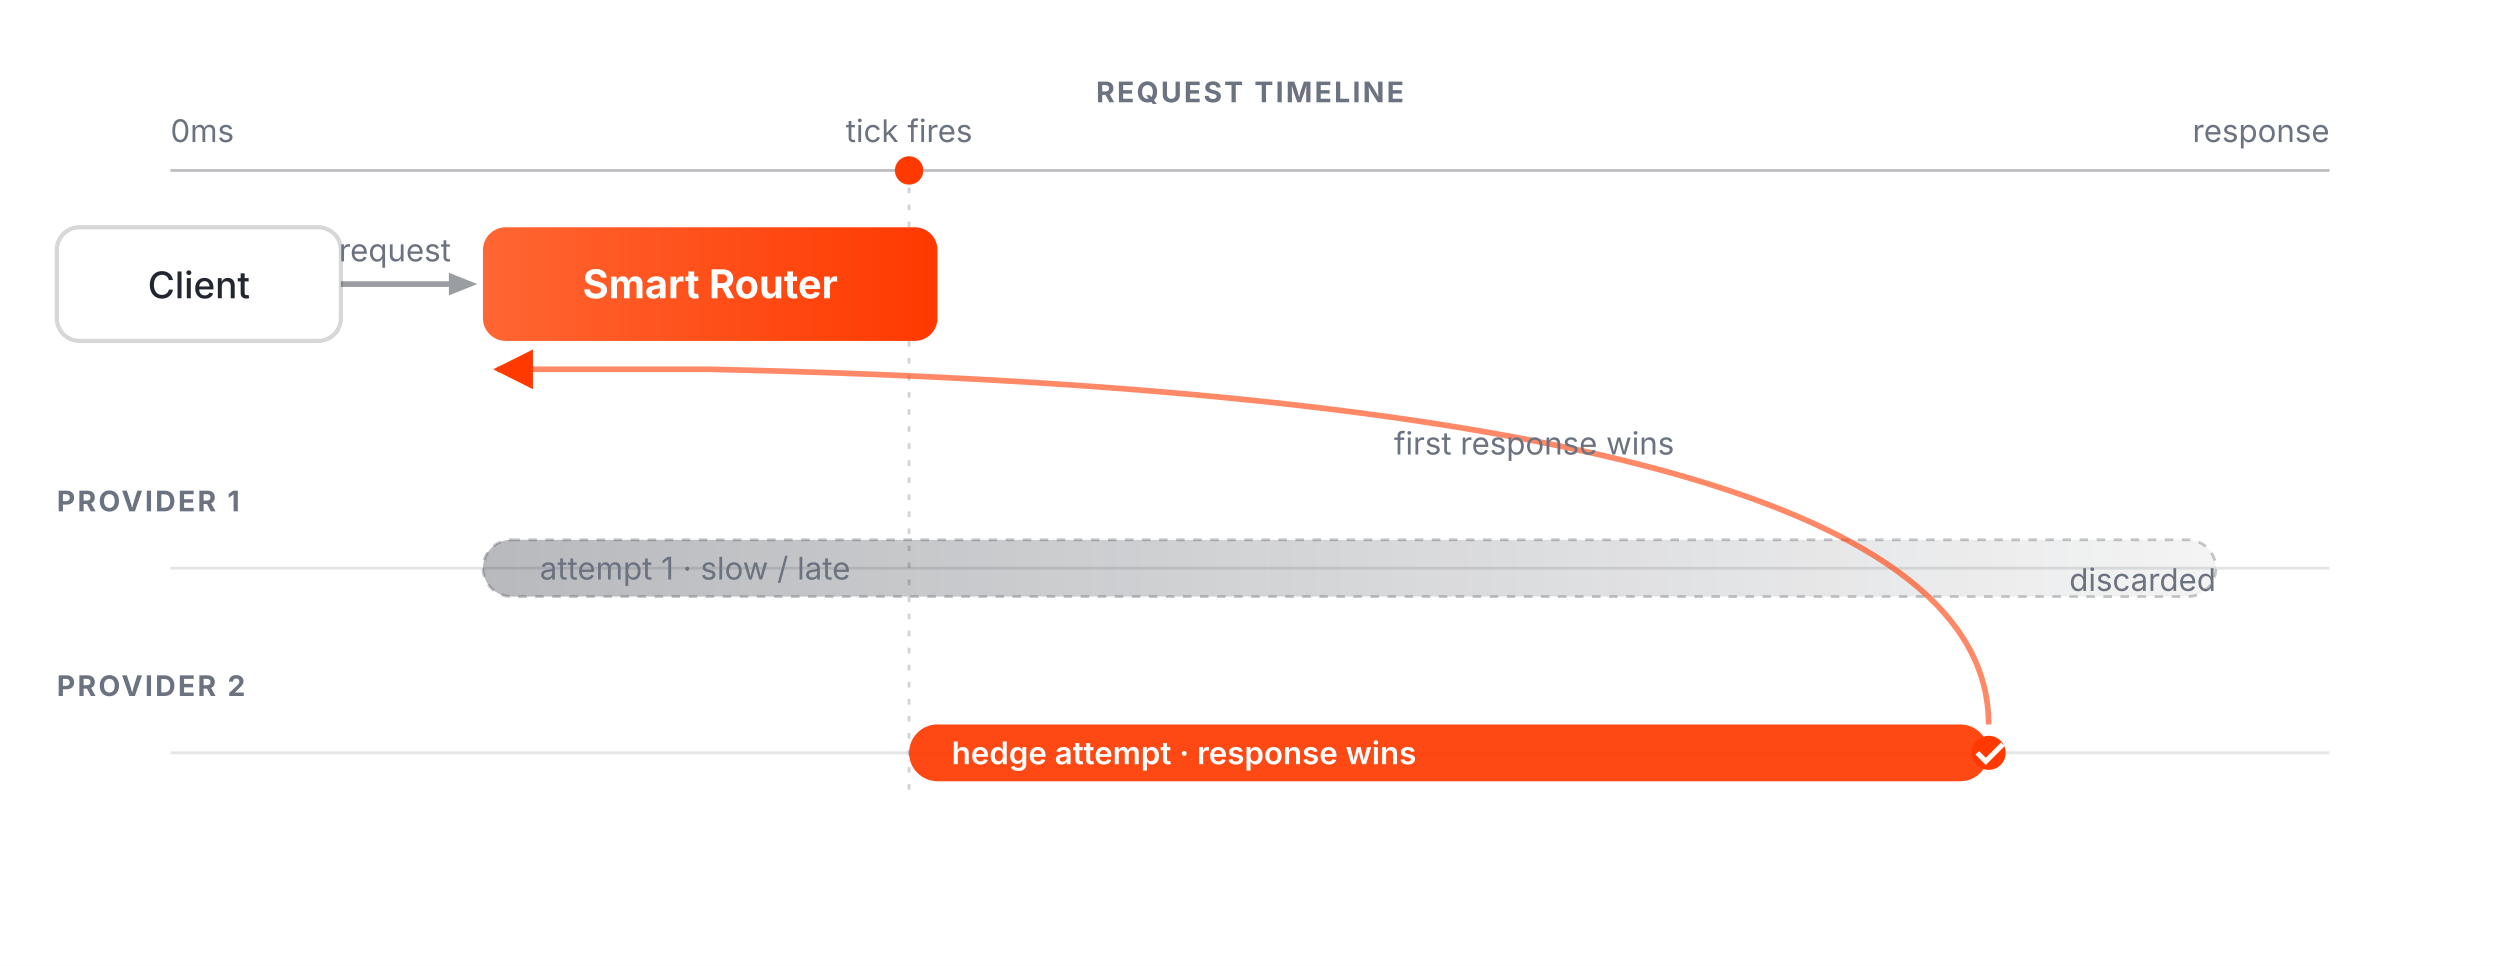
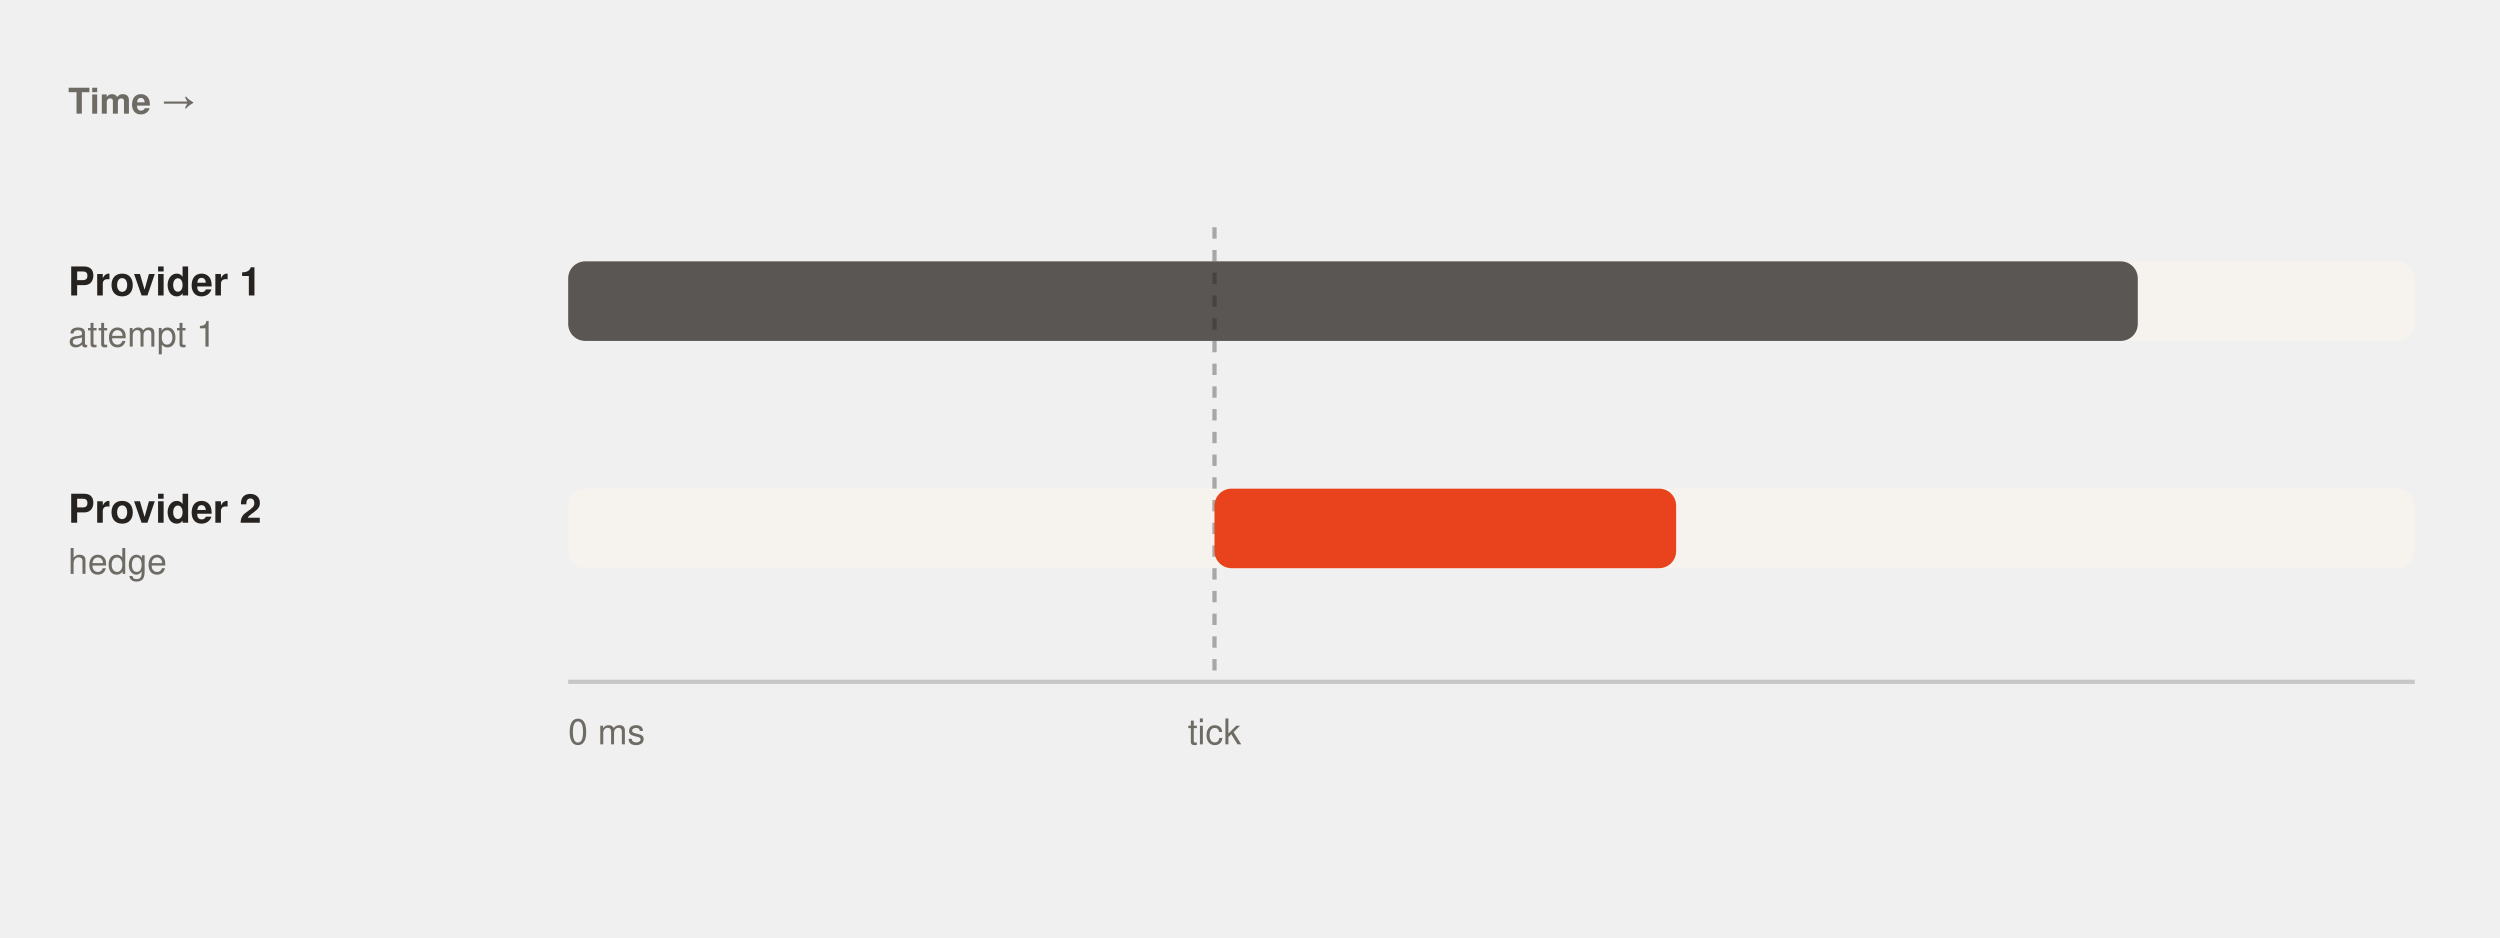
- <svg xmlns="http://www.w3.org/2000/svg" viewBox="0 0 880 340" role="img" aria-label="Hedge timing diagram: provider 1 attempt and parallel hedged attempt to provider 2, hedge wins">
-   <defs>
-     <linearGradient id="magmaH" x1="0%" y1="0%" x2="100%" y2="0%">
-       <stop offset="0%" stop-color="#FF6633" />
-       <stop offset="100%" stop-color="#FF3900" />
-     </linearGradient>
-     <linearGradient id="fadeOut" x1="0%" y1="0%" x2="100%" y2="0%">
-       <stop offset="0%" stop-color="#212630" stop-opacity="0.32" />
-       <stop offset="100%" stop-color="#212630" stop-opacity="0.05" />
-     </linearGradient>
-     <marker id="arrowOk" viewBox="0 0 10 10" refX="9" refY="5" markerWidth="7" markerHeight="7" orient="auto">
-       <path d="M0 0 L10 5 L0 10 z" fill="#FF3900" />
-     </marker>
-   </defs>
+ <svg xmlns="http://www.w3.org/2000/svg" viewBox="0 0 880 330" width="880" height="330" role="img" aria-label="Hedge timeline: attempt 1 goes to Provider 1 and is slow. When the tick passes with no answer, a hedge sends the same request to Provider 2. Provider 2 answers first and wins; Provider 1's late answer is thrown away.">
  <style>
-     .lbl  { font-family: Inter, system-ui, sans-serif; font-weight: 500; fill: #212630; font-size: 13px; }
-     .lblw { font-family: Inter, system-ui, sans-serif; font-weight: 700; fill: #FFFFFF; font-size: 14px; }
-     .sub  { font-family: Inter, system-ui, sans-serif; font-size: 11px; fill: #6b7280; }
-     .pill { font-family: Inter, system-ui, sans-serif; font-size: 10px; font-weight: 700; letter-spacing: 0.08em; text-transform: uppercase; fill: #6b7280; }
-     .axis { stroke: #212630; stroke-opacity: 0.2; stroke-width: 1; stroke-dasharray: 2 4; }
+     text { font-family: sohne, 'Helvetica Neue', Helvetica, Arial, sans-serif; }
+     .t { font-size: 14px; fill: #26221F; }
+     .b { font-weight: 700; }
+     .s { font-size: 12.5px; fill: #6E6A64; }
+     .still { display: none; }
+     @keyframes bar1 { 0%, 0% { transform: scaleX(0); opacity: 1; } 76.5%, 96% { transform: scaleX(1); opacity: 1; } 100% { transform: scaleX(1); opacity: 0; } }
+     .bar1 { animation: bar1 10s linear infinite; }
+     .bar1 { transform-box: fill-box; transform-origin: left center; }
+     @keyframes bar2 { 0%, 31.5% { transform: scaleX(0); opacity: 1; } 54%, 96% { transform: scaleX(1); opacity: 1; } 100% { transform: scaleX(1); opacity: 0; } }
+     .bar2 { animation: bar2 10s linear infinite; }
+     .bar2 { transform-box: fill-box; transform-origin: left center; }
+     @keyframes tickLbl { 0%, 30.9% { opacity: 0; } 31.5%, 96% { opacity: 1; } 96.6%, 100% { opacity: 0; } }
+     .tickLbl { animation: tickLbl 10s linear infinite; }
+     .tickLbl { opacity: 0; }
+     @keyframes win { 0%, 53.4% { opacity: 0; } 54%, 96% { opacity: 1; } 96.6%, 100% { opacity: 0; } }
+     .win { animation: win 10s linear infinite; }
+     .win { opacity: 0; }
+     @keyframes late { 0%, 75.9% { opacity: 0; } 76.5%, 96% { opacity: 1; } 96.6%, 100% { opacity: 0; } }
+     .late { animation: late 10s linear infinite; }
+     .late { opacity: 0; }
+     @keyframes head { 0%, 0% { transform: translate(200px, 0px); opacity: 0; } 0.8% { transform: translate(200px, 0px); opacity: 1; } 90% { transform: translate(850px, 0px); opacity: 1; } 90.8%, 100% { transform: translate(850px, 0px); opacity: 0; } }
+     .head { animation: head 10s linear infinite; }
+     .head { opacity: 0; }
+     @keyframes c1 { 0%, 31.5% { opacity: 1; } 32.1%, 100% { opacity: 0; } }
+     .c1 { animation: c1 10s linear infinite; }
+     .c1 { opacity: 0; }
+     @keyframes c2 { 0%, 30.9% { opacity: 0; } 31.5%, 54% { opacity: 1; } 54.6%, 100% { opacity: 0; } }
+     .c2 { animation: c2 10s linear infinite; }
+     .c2 { opacity: 0; }
+     @keyframes c3 { 0%, 53.4% { opacity: 0; } 54%, 76.5% { opacity: 1; } 77.1%, 100% { opacity: 0; } }
+     .c3 { animation: c3 10s linear infinite; }
+     .c3 { opacity: 0; }
+     @keyframes c4 { 0%, 75.9% { opacity: 0; } 76.5%, 99% { opacity: 1; } 99.6%, 100% { opacity: 0; } }
+     .c4 { animation: c4 10s linear infinite; }
+     .c4 { opacity: 0; }
+     @media (prefers-reduced-motion: reduce) {
+       .bar1, .bar2, .tickLbl, .win, .late, .head, .c1, .c2, .c3, .c4 { animation: none; }
+       .dot, .anim { display: none; }
+       .keep { opacity: 1; }
+       .still { display: inline; }
+     }
  </style>
-   <rect width="880" height="340" fill="#FFFFFF" />
-   <text x="440" y="36" text-anchor="middle" class="pill">REQUEST TIMELINE</text>
-   <line x1="60" y1="60" x2="820" y2="60" stroke="#212630" stroke-opacity="0.3" stroke-width="1" />
-   <text x="60" y="50" class="sub">0ms</text>
-   <text x="320" y="50" class="sub" text-anchor="middle">tick fires</text>
-   <text x="820" y="50" class="sub" text-anchor="end">response</text>
-   <line x1="320" y1="60" x2="320" y2="280" class="axis" />
-   <rect x="20" y="80" width="100" height="40" rx="8" stroke="#212630" stroke-opacity="0.18" fill="#FFFFFF" stroke-width="1.5" />
-   <text x="70" y="105" text-anchor="middle" class="lbl">Client</text>
-   <line x1="120" y1="100" x2="158" y2="100" stroke="#212630" stroke-opacity="0.45" stroke-width="2" />
-   <polygon points="158,96 168,100 158,104" fill="#212630" fill-opacity="0.45" />
-   <text x="139" y="92" text-anchor="middle" class="sub">request</text>
-   <rect x="170" y="80" width="160" height="40" rx="8" fill="url(#magmaH)" />
-   <text x="250" y="105" text-anchor="middle" class="lblw">Smart Router</text>
-   <text x="20" y="180" class="pill">PROVIDER 1</text>
-   <line x1="60" y1="200" x2="820" y2="200" stroke="#212630" stroke-opacity="0.12" stroke-width="1" />
-   <rect x="170" y="190" width="610" height="20" rx="10" fill="url(#fadeOut)" stroke="#212630" stroke-opacity="0.25" stroke-width="1" stroke-dasharray="3 3" />
-   <text x="190" y="204" class="sub">attempt 1 · slow / late</text>
-   <text x="20" y="245" class="pill">PROVIDER 2</text>
-   <line x1="60" y1="265" x2="820" y2="265" stroke="#212630" stroke-opacity="0.12" stroke-width="1" />
-   <rect x="320" y="255" width="380" height="20" rx="10" fill="#FF3900" opacity="0.92" />
-   <text x="335" y="269" font-family="Inter, system-ui, sans-serif" font-weight="600" font-size="11" fill="#FFFFFF">hedge attempt · response wins</text>
-   <circle cx="700" cy="265" r="6" fill="#FF3900" />
-   <path d="M 696 265 L 699 268 L 705 262" stroke="#FFFFFF" stroke-width="1.8" fill="none" />
-   <path d="M 700 255 Q 700 140, 250 130 L 175 130" stroke="#FF3900" stroke-opacity="0.6" stroke-width="2" fill="none" marker-end="url(#arrowOk)" />
-   <text x="540" y="160" text-anchor="middle" class="sub">first response wins</text>
-   <circle cx="320" cy="60" r="5" fill="#FF3900" />
-   <text x="780" y="208" text-anchor="end" class="sub">discarded</text>
+   <text x="24" y="40" class="s b">Time →</text>
+   <text x="24" y="104" class="t b">Provider 1</text>
+   <text x="24" y="122" class="s">attempt 1</text>
+   <rect x="200" y="92" width="650" height="28" rx="6" fill="#F6F3EF" />
+   <text x="24" y="184" class="t b">Provider 2</text>
+   <text x="24" y="202" class="s">hedge</text>
+   <rect x="200" y="172" width="650" height="28" rx="6" fill="#F6F3EF" />
+   <line x1="200" y1="240" x2="850" y2="240" stroke="#26221F" stroke-opacity="0.2" stroke-width="1.5" />
+   <text x="200" y="262" class="s">0 ms</text>
+   <line x1="427.5" y1="80" x2="427.5" y2="240" stroke="#26221F" stroke-opacity="0.35" stroke-width="1.5" stroke-dasharray="4 4" />
+   <text x="427.5" y="262" text-anchor="middle" class="s">tick</text>
+   <rect class="bar1" x="200" y="92" width="552.5" height="28" rx="6" fill="#26221F" fill-opacity="0.75" />
+   <rect class="bar2" x="427.5" y="172" width="162.5" height="28" rx="6" fill="#E8431C" />
+   <text x="435.5" y="76" class="s keep tickLbl">no answer yet: hedge fires</text>
+   <g class="keep win">
+     <g class="">
+       <circle cx="590.0" cy="186" r="11" fill="#2E8540" />
+       <text x="590.0" y="190.5" text-anchor="middle" class="b" font-size="13" fill="#FFFFFF">✓</text>
+     </g>
+     <text x="608.0" y="191" class="s b" style="fill:#2E8540">first answer wins, goes to your app</text>
+   </g>
+   <g class="keep late">
+     <rect x="200" y="92" width="552.5" height="28" rx="6" fill="#FFFFFF" fill-opacity="0.6" />
+     <text x="752.5" y="140" text-anchor="end" class="s">late answer, thrown away</text>
+   </g>
+   <line class="dot head" x1="0" y1="84" x2="0" y2="240" stroke="#E8431C" stroke-width="2" />
+   <text x="24" y="306" class="t anim c1">
+     <tspan class="b" fill="#E8431C">1.</tspan> Attempt 1 goes to Provider 1, and the clock starts.</text>
+   <text x="24" y="306" class="t anim c2">
+     <tspan class="b" fill="#E8431C">2.</tspan> The tick passes with no answer, so a hedge sends the same request to Provider 2.</text>
+   <text x="24" y="306" class="t anim c3">
+     <tspan class="b" fill="#E8431C">3.</tspan> Provider 2 answers first. Attempt 1 is still running, but this answer wins.</text>
+   <text x="24" y="306" class="t anim c4">
+     <tspan class="b" fill="#E8431C">4.</tspan> Provider 1 answers later. Its answer is thrown away.</text>
+   <text x="24" y="306" class="t still">When a request is slow, a hedge tries another provider in parallel. The first answer wins.</text>
</svg>
